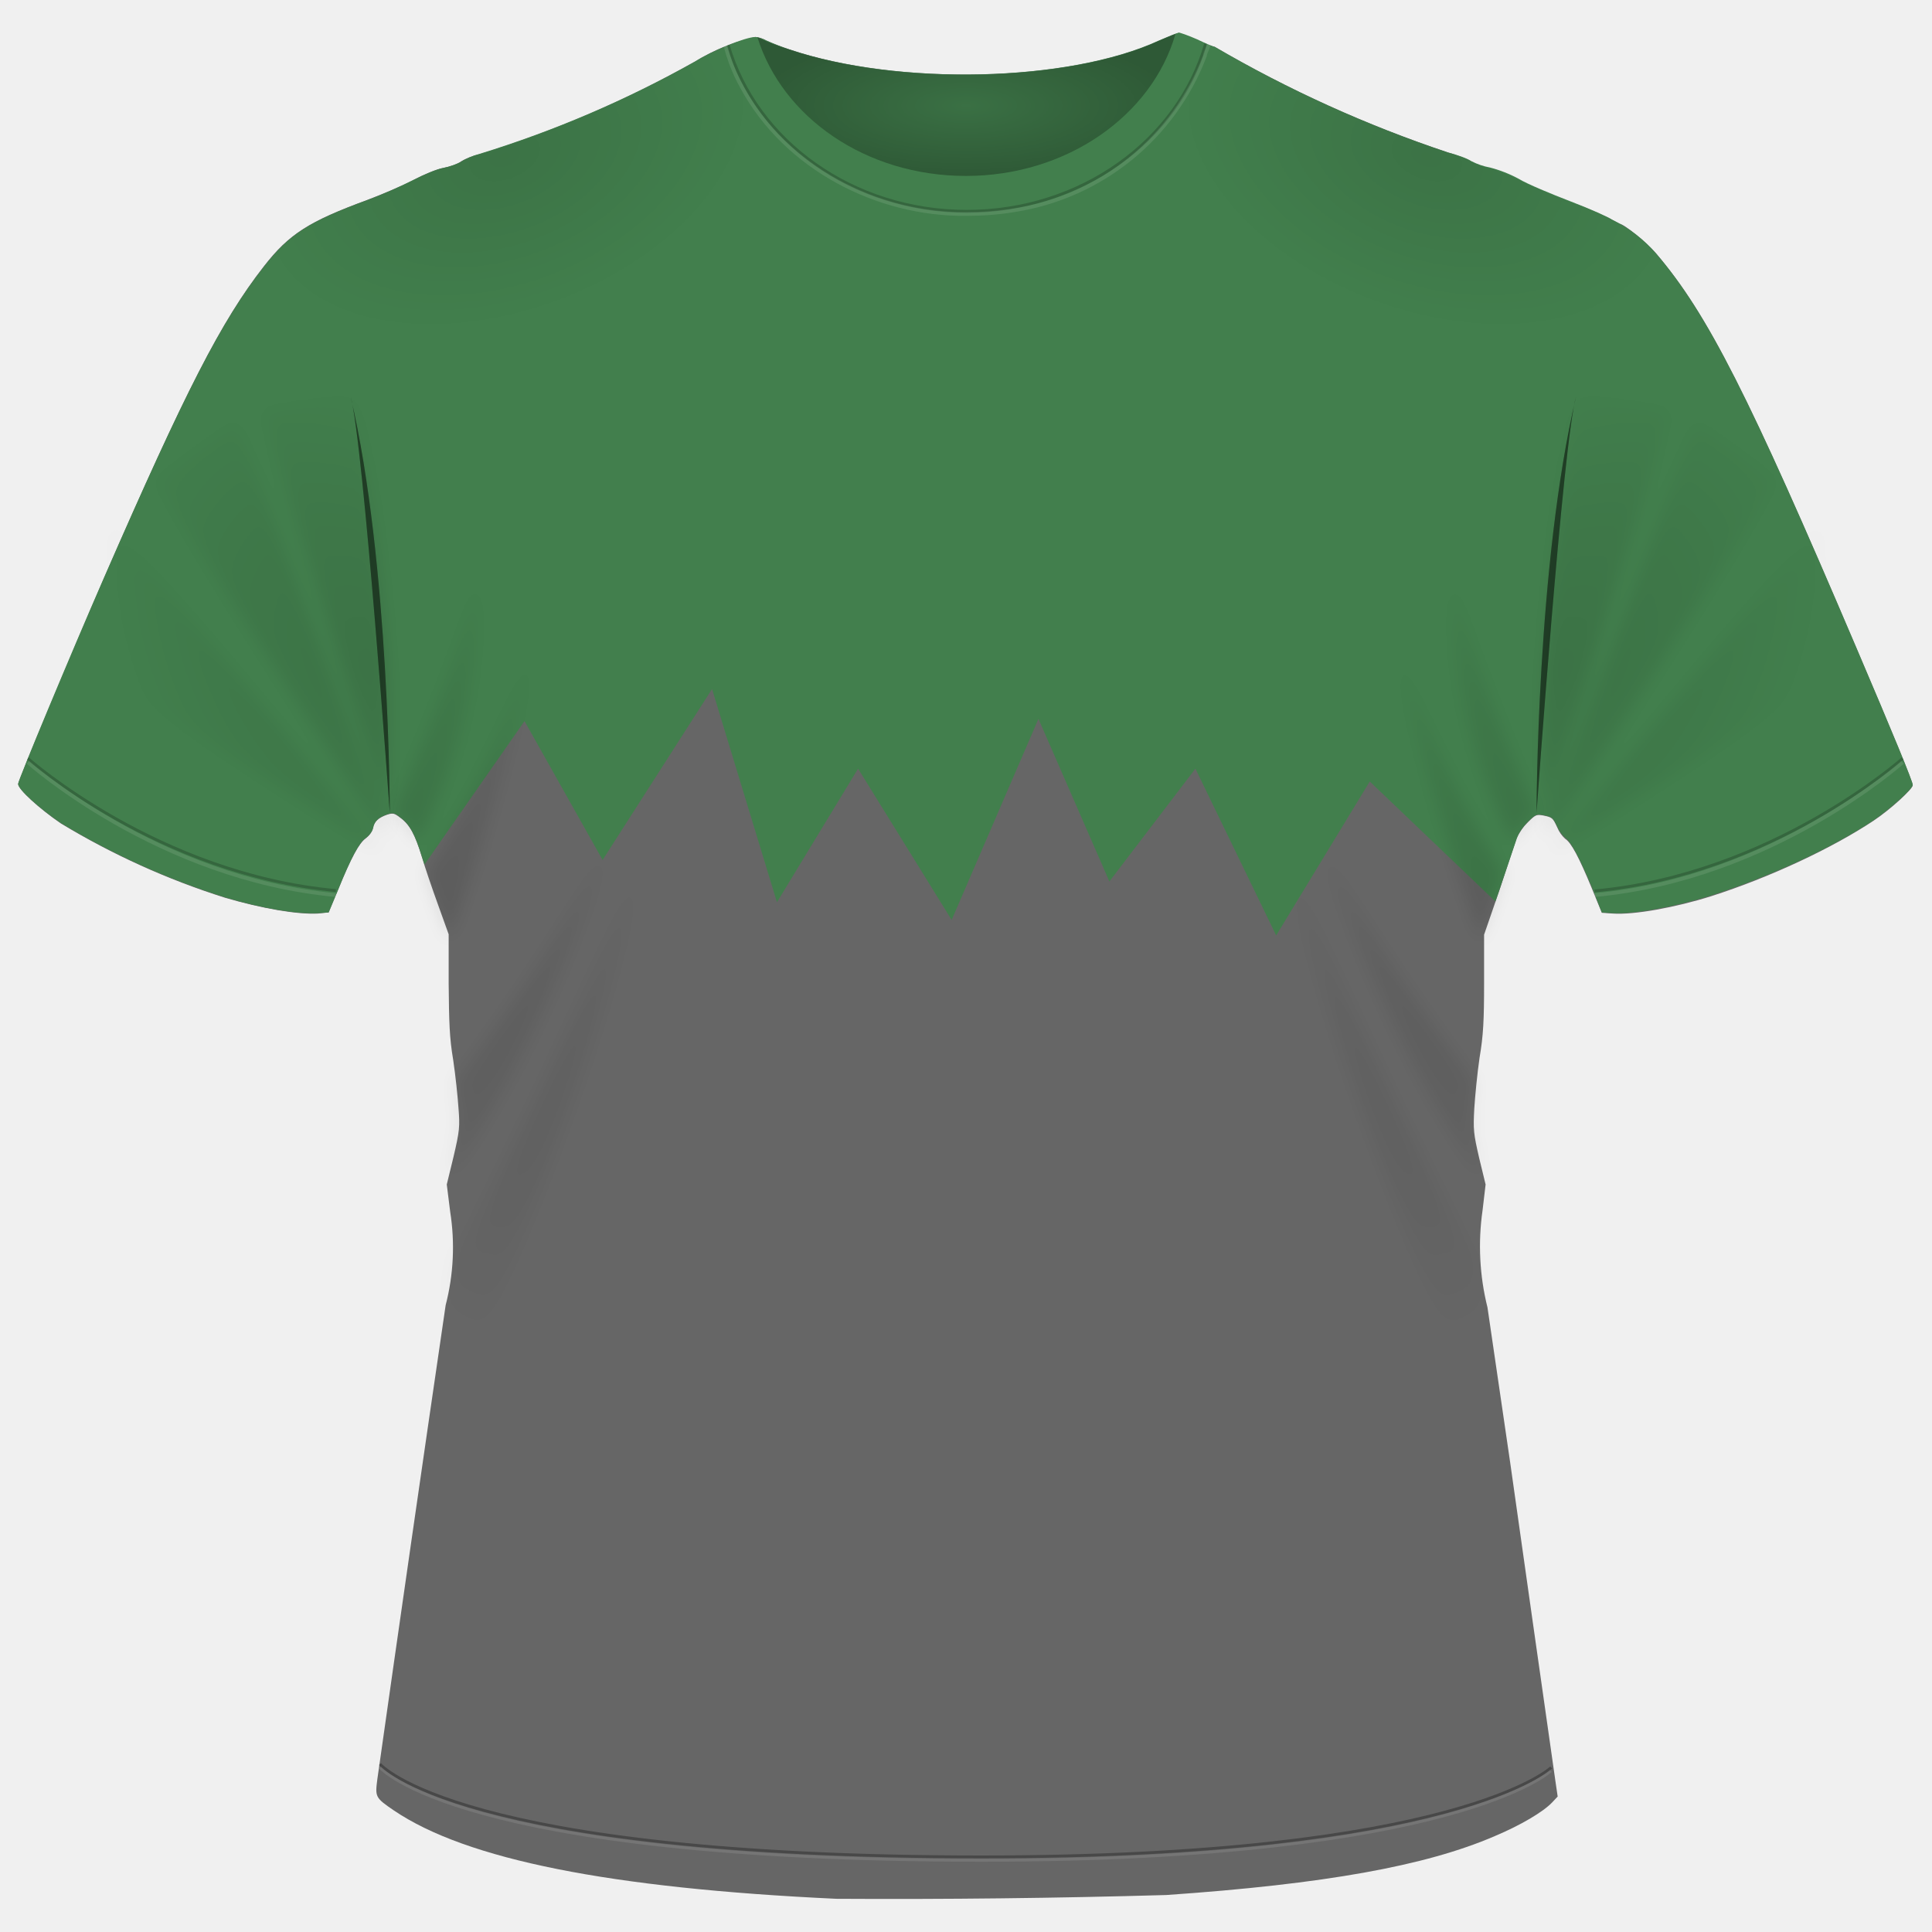
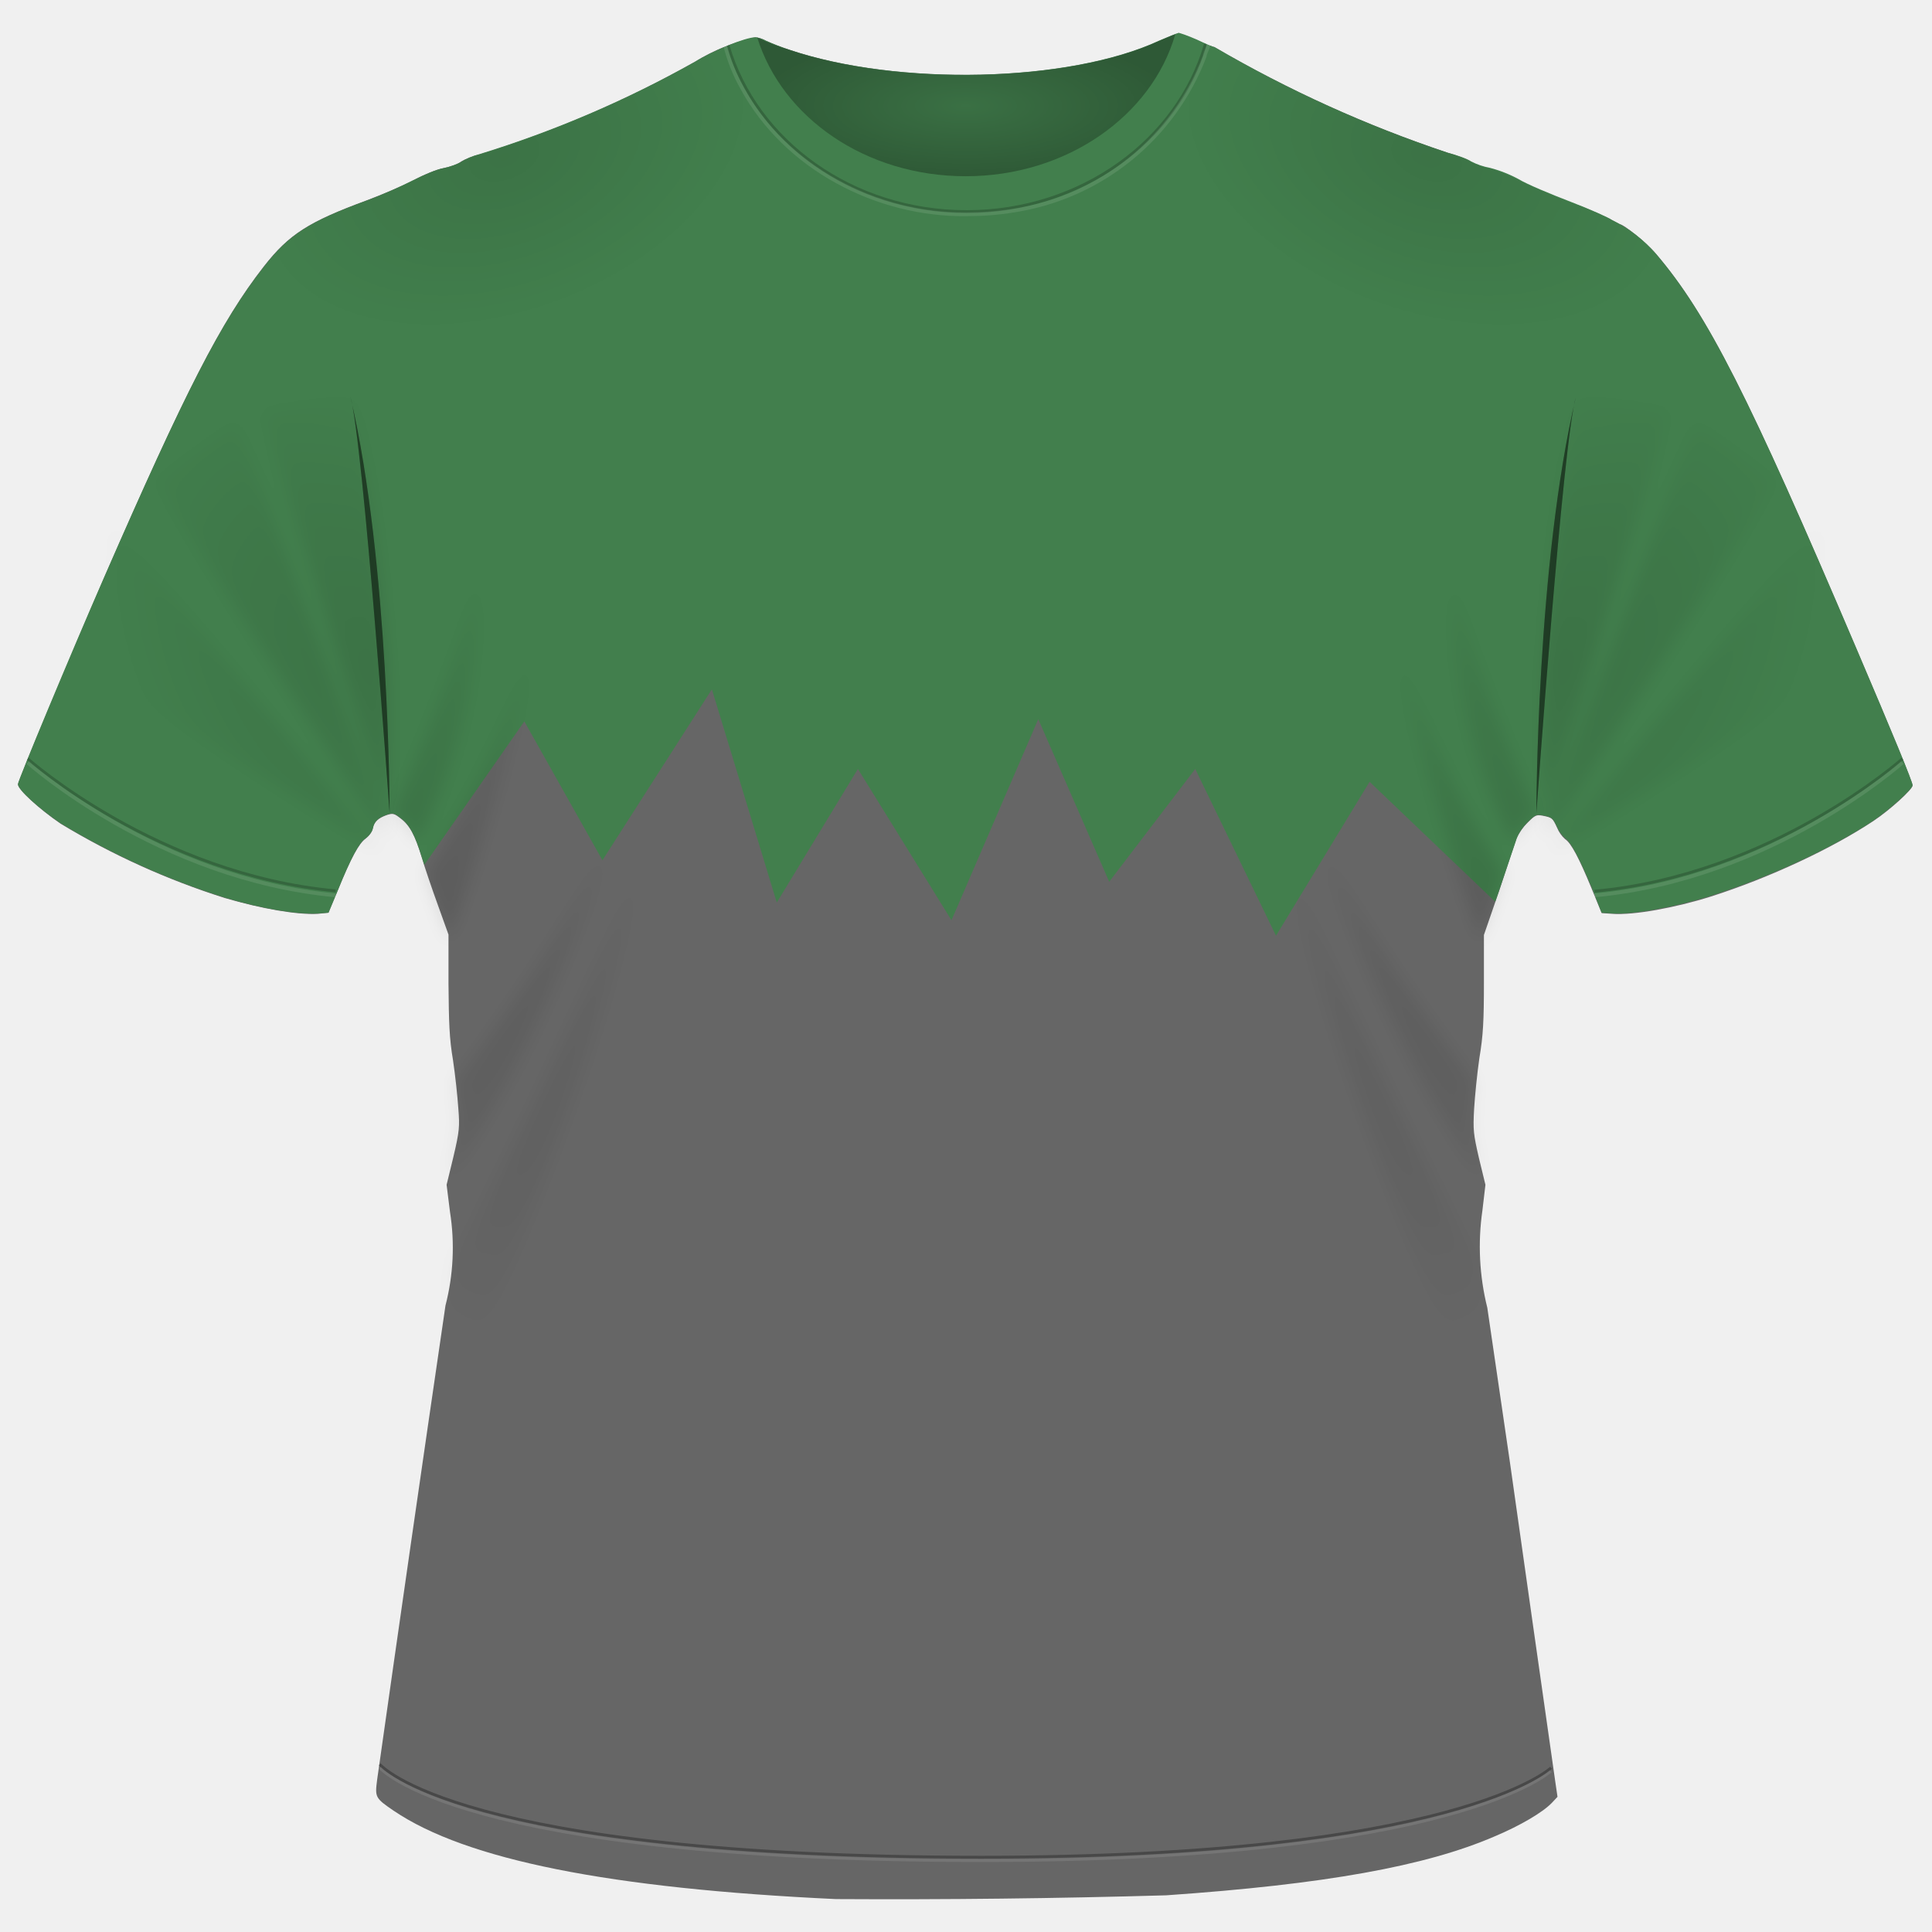
- <svg xmlns="http://www.w3.org/2000/svg" xmlns:xlink="http://www.w3.org/1999/xlink" width="512" height="512" version="1.1" id="svg162">
-   <defs id="defs120">
-     <linearGradient id="e">
-       <stop offset="0" id="stop2" />
-       <stop offset=".6" stop-opacity=".6" id="stop4" />
-       <stop offset="1" stop-opacity="0" id="stop6" />
-     </linearGradient>
-     <linearGradient id="b">
-       <stop offset="0" id="stop9" />
-       <stop offset=".7" id="stop11" />
-       <stop offset="1" stop-opacity="0" id="stop13" />
-     </linearGradient>
-     <linearGradient id="l">
-       <stop offset="0" id="stop16" />
-       <stop offset="1" stop-opacity="0" id="stop18" />
-     </linearGradient>
-     <linearGradient id="j">
-       <stop offset="0" id="stop21" />
-       <stop offset=".5" stop-opacity=".6" id="stop23" />
-       <stop offset="1" stop-opacity="0" id="stop25" />
-     </linearGradient>
-     <linearGradient id="i">
-       <stop offset="0" stop-opacity=".4" id="stop28" />
-       <stop offset="1" id="stop30" />
-     </linearGradient>
-     <filter id="r" width="1.3" height="1.1" x="-.1" y="0" color-interpolation-filters="sRGB">
-       <feGaussianBlur stdDeviation="4" id="feGaussianBlur33" />
+ <svg xmlns="http://www.w3.org/2000/svg" version="1.1" viewBox="0 0 512 512">
+   <defs>
+     <filter id="i" y="0" width="1.3" height="1.1" color-interpolation-filters="sRGB">
+       <feGaussianBlur stdDeviation="4" />
    </filter>
-     <linearGradient id="k">
-       <stop offset="0" id="stop36" />
-       <stop offset=".5" stop-opacity=".6" id="stop38" />
-       <stop offset="1" stop-opacity="0" id="stop40" />
-     </linearGradient>
-     <filter id="t" width="1.3" height="1.1" x="-.1" y="0" color-interpolation-filters="sRGB">
-       <feGaussianBlur stdDeviation="4" id="feGaussianBlur43" />
+     <filter id="g" y="0" width="1.3" height="1.1" color-interpolation-filters="sRGB">
+       <feGaussianBlur stdDeviation="4" />
    </filter>
-     <linearGradient id="m">
-       <stop offset="0" id="stop46" />
-       <stop offset="1" stop-opacity="0" id="stop48" />
-     </linearGradient>
-     <linearGradient id="n">
-       <stop offset="0" id="stop51" />
-       <stop offset=".5" stop-opacity=".6" id="stop53" />
-       <stop offset="1" stop-opacity="0" id="stop55" />
-     </linearGradient>
-     <filter id="x" width="1.3" height="1.1" x="-.1" y="0" color-interpolation-filters="sRGB">
-       <feGaussianBlur stdDeviation="4" id="feGaussianBlur58" />
+     <filter id="c" y="0" width="1.3" height="1.1" color-interpolation-filters="sRGB">
+       <feGaussianBlur stdDeviation="4" />
    </filter>
-     <linearGradient id="o">
-       <stop offset="0" id="stop61" />
-       <stop offset=".5" stop-opacity=".6" id="stop63" />
-       <stop offset="1" stop-opacity="0" id="stop65" />
-     </linearGradient>
-     <filter id="z" width="1.3" height="1.1" x="-.1" y="0" color-interpolation-filters="sRGB">
-       <feGaussianBlur stdDeviation="4" id="feGaussianBlur68" />
+     <filter id="a" y="0" width="1.3" height="1.1" color-interpolation-filters="sRGB">
+       <feGaussianBlur stdDeviation="4" />
    </filter>
-     <linearGradient id="a">
-       <stop offset="0" stop-color="#d62626" id="stop71" />
-       <stop offset=".7" stop-color="#c52b2b" id="stop73" />
-       <stop offset="1" stop-color="#b62424" id="stop75" />
-     </linearGradient>
-     <linearGradient id="c">
-       <stop offset="0" id="stop78" />
-       <stop offset=".5" stop-opacity=".6" id="stop80" />
-       <stop offset="1" stop-opacity="0" id="stop82" />
-     </linearGradient>
-     <linearGradient id="d">
-       <stop offset="0" id="stop85" />
-       <stop offset=".5" stop-opacity=".6" id="stop87" />
-       <stop offset="1" stop-opacity="0" id="stop89" />
-     </linearGradient>
-     <linearGradient id="f">
-       <stop offset="0" id="stop92" />
-       <stop offset=".6" stop-opacity=".6" id="stop94" />
-       <stop offset="1" stop-opacity="0" id="stop96" />
-     </linearGradient>
-     <linearGradient id="g">
-       <stop offset="0" stop-color="#d62626" id="stop99" />
-       <stop offset=".7" stop-color="#c52b2b" id="stop101" />
-       <stop offset="1" stop-color="#b62424" id="stop103" />
-     </linearGradient>
-     <linearGradient id="h">
-       <stop offset="0" stop-color="#d62626" id="stop106" />
-       <stop offset=".7" stop-color="#c52b2b" id="stop108" />
-       <stop offset="1" stop-color="#b62424" id="stop110" />
-     </linearGradient>
-     <radialGradient id="p" cx="482.9" cy="206.2" r="105" fx="482.9" fy="206.2" gradientTransform="matrix(.4215 0 0 -.14343 6 754)" gradientUnits="userSpaceOnUse" xlink:href="#i" />
-     <radialGradient id="q" cx="239" cy="514" r="95" fx="239" fy="514" gradientTransform="matrix(-1.07766 -1.42692 .96038 -.72532 -50.4 1203.7)" gradientUnits="userSpaceOnUse" xlink:href="#j" />
-     <radialGradient id="s" cx="239" cy="514" r="95" fx="239" fy="514" gradientTransform="matrix(-1.07766 -1.42692 .96038 -.72532 -63 863)" gradientUnits="userSpaceOnUse" xlink:href="#k" />
-     <radialGradient id="u" cx="242" cy="232" r="132.7" fx="242" fy="232" gradientTransform="matrix(.39491 .14735 .09107 -.24407 -5 734.6)" gradientUnits="userSpaceOnUse" xlink:href="#l" />
-     <radialGradient id="v" cx="242" cy="232" r="132.7" fx="242" fy="232" gradientTransform="matrix(-.39491 .14735 -.09107 -.24407 423.9 734.6)" gradientUnits="userSpaceOnUse" xlink:href="#m" />
-     <radialGradient id="w" cx="264.1" cy="512.8" r="95" fx="264.1" fy="512.8" gradientTransform="matrix(.6022 2.36645 -1.09438 .27849 619.9 -159.6)" gradientUnits="userSpaceOnUse" xlink:href="#n" />
-     <radialGradient id="y" cx="264.1" cy="512.8" r="95" fx="264.1" fy="512.8" gradientTransform="matrix(.6022 2.36645 -1.09438 .27849 435 -593)" gradientUnits="userSpaceOnUse" xlink:href="#o" />
+     <radialGradient id="k" cx="482.9" cy="206.2" r="105" gradientTransform="matrix(.4215 0 0 -.14343 6 754)" gradientUnits="userSpaceOnUse">
+       <stop stop-opacity=".4" offset="0" />
+       <stop offset="1" />
+     </radialGradient>
+     <radialGradient id="j" cx="239" cy="514" r="95" gradientTransform="matrix(-1.0777 -1.4269 .96038 -.72532 -50.4 1203.7)" gradientUnits="userSpaceOnUse">
+       <stop offset="0" />
+       <stop stop-opacity=".6" offset=".5" />
+       <stop stop-opacity="0" offset="1" />
+     </radialGradient>
+     <radialGradient id="h" cx="239" cy="514" r="95" gradientTransform="matrix(-1.0777 -1.4269 .96038 -.72532 -63 863)" gradientUnits="userSpaceOnUse">
+       <stop offset="0" />
+       <stop stop-opacity=".6" offset=".5" />
+       <stop stop-opacity="0" offset="1" />
+     </radialGradient>
+     <radialGradient id="f" cx="242" cy="232" r="132.7" gradientTransform="matrix(.39491 .14735 .09107 -.24407 -5 734.6)" gradientUnits="userSpaceOnUse">
+       <stop offset="0" />
+       <stop stop-opacity="0" offset="1" />
+     </radialGradient>
+     <radialGradient id="e" cx="242" cy="232" r="132.7" gradientTransform="matrix(-.39491 .14735 -.09107 -.24407 423.9 734.6)" gradientUnits="userSpaceOnUse">
+       <stop offset="0" />
+       <stop stop-opacity="0" offset="1" />
+     </radialGradient>
+     <radialGradient id="d" cx="264.1" cy="512.8" r="95" gradientTransform="matrix(.6022 2.3664 -1.0944 .27849 619.9 -159.6)" gradientUnits="userSpaceOnUse">
+       <stop offset="0" />
+       <stop stop-opacity=".6" offset=".5" />
+       <stop stop-opacity="0" offset="1" />
+     </radialGradient>
+     <radialGradient id="b" cx="264.1" cy="512.8" r="95" gradientTransform="matrix(.6022 2.3664 -1.0944 .27849 435 -593)" gradientUnits="userSpaceOnUse">
+       <stop offset="0" />
+       <stop stop-opacity=".6" offset=".5" />
+       <stop stop-opacity="0" offset="1" />
+     </radialGradient>
  </defs>
-   <path fill="#666" d="M221.6 503.2c-59.9-2.8-98-10.4-117.2-23.4-5-3.4-5-3.6-4.4-8.3a26843.9 26843.9 0 0 1 18.1-125.6 61 61 0 0 0 1.2-24.8l-.9-7.2 1.8-7.4c1.6-6.8 1.7-8 1.3-12.9-.2-3-.8-8.7-1.4-12.7-1-5.9-1.1-10-1.2-20.3v-13l-2.8-7.8c-1.6-4.4-3.5-10-4.3-12.7-1.8-5.9-3.2-8.5-5.6-10.3-1.7-1.3-2-1.4-3.6-.9-2.3.8-3.4 1.8-3.8 3.6-.1.9-1 2-1.9 2.7-1.7 1.2-3.8 5-7.3 13.6l-2.5 6-2.8.3c-5.4.3-14.8-1.3-24.7-4.2a201 201 0 0 1-43.5-19.7c-5.7-3.9-11.3-9-11.3-10.4 0-.9 13.9-34.1 22.8-54.7 21.6-49.6 31-68 42.3-82.5C76.6 62 81.8 58.7 97.3 53c4-1.5 9.6-3.9 12.3-5.3 2.8-1.5 6.2-2.9 7.9-3.2 1.6-.3 3.8-1 4.8-1.8 1-.6 3.1-1.5 4.7-1.8a292 292 0 0 0 57.2-24.6 51.8 51.8 0 0 1 16-6.5c.6 0 2 .4 2.8.9a64 64 0 0 0 6.2 2.4c28.8 9.7 74 8.7 98-2.3 2.4-1.1 4.7-2 5-2 .5 0 2.7.8 5 1.8s4.4 1.8 4.7 1.8a329.4 329.4 0 0 0 61.8 28c2.4.7 5.2 1.7 6.2 2.4a18 18 0 0 0 5 1.8c1.8.3 5.2 1.7 7.6 3 2.3 1.3 8.6 4 13.8 6a86.7 86.7 0 0 1 12.9 5.7c1.1 0 7.3 5 9.8 8 13.6 16 24.4 37.4 52.9 104.3 9.9 23.2 15 35.6 15 36.5 0 1-6 6.5-10.4 9.4-11 7.3-27.4 15-43 20-9.5 3-20.5 5-26.1 4.6l-2.9-.2-2.7-6.6c-3.3-8-5.4-12-7-13a8.3 8.3 0 0 1-2.1-3c-1.2-2.6-1.3-2.7-3.8-3.2-1.7-.3-2-.2-4 1.8a14.3 14.3 0 0 0-3 4.3l-4.6 13.9-4 11.6v12.6c0 10.2-.2 14.1-1.2 20-.6 4.1-1.2 10.2-1.4 13.5-.3 5.6-.2 6.6 1.3 13.1l1.7 7-.8 6.8a67 67 0 0 0 1.3 25.8l6 41a56566.3 56566.3 0 0 0 12 84.5l.6 4.1-1.5 1.6c-2.4 2.5-8.3 6-15.2 8.9-18.3 7.9-45.1 12.7-87 15.6a2531.5 2531.5 0 0 1-87.5 1z" id="path122" />
-   <path fill="#427f4d" d="M312.3 8.7c-.4 0-2.7 1-5.1 2-24 11.1-69.2 12.1-98 2.4a64 64 0 0 1-6.2-2.4c-.9-.5-2.2-.9-2.8-.9-2.6 0-11.4 3.6-16 6.5A292 292 0 0 1 127 40.8c-1.6.4-3.7 1.3-4.7 2-1 .6-3.2 1.4-4.8 1.7-1.7.3-5 1.7-8 3.2A122 122 0 0 1 97.4 53c-15.5 5.7-20.7 9-27.4 17.6C58.7 85 49.2 103.5 27.6 153c-9 20.6-22.8 53.8-22.8 54.7 0 1.5 5.6 6.5 11.3 10.4a201 201 0 0 0 43.5 19.7c10 3 19.3 4.5 24.7 4.2l2.8-.2 2.5-6c3.5-8.7 5.6-12.5 7.3-13.7.9-.6 1.8-1.8 2-2.7.3-1.8 1.4-2.8 3.7-3.6 1.5-.5 2-.4 3.6.9 2.4 1.8 3.8 4.4 5.6 10.3l.7 2.1 26.5-38 20.7 36.8 29-45.3 17.2 56.5 21.5-35.4 24.8 40.1 23-53.3 18.8 43.1 22.8-29.9 21.4 44.2 24.8-40.8 33.3 31.8 1-2.9 4.7-13.9c.4-1.2 1.7-3.2 2.9-4.3 2-2 2.3-2.1 4-1.8 2.5.5 2.6.6 3.8 3.1a8.3 8.3 0 0 0 2.2 3c1.5 1.1 3.6 5 7 13.1l2.6 6.6 2.9.2c5.6.3 16.6-1.7 26.1-4.7 15.6-5 32-12.6 43-19.9 4.4-3 10.4-8.4 10.4-9.4 0-.9-5.1-13.3-15-36.5-28.5-66.9-39.3-88.2-53-104.3a36.7 36.7 0 0 0-11.7-9c-.8-.6-5.7-2.8-10.9-4.8s-11.5-4.6-13.8-6a34.2 34.2 0 0 0-7.6-3 18 18 0 0 1-5-1.7c-1-.7-3.8-1.7-6.2-2.3a329.4 329.4 0 0 1-61.8-28c-.3 0-2.4-.9-4.7-2-2.3-1-4.5-1.8-5-1.8z" id="path124" />
-   <path fill="url(#p)" d="M253.9 739.6l-3.4-1.4c-19.2-8.9-55.4-9.7-78.4-1.9a51 51 0 0 0-6.8 2.6c5.3-17 23-29.4 44.2-29.4 21.4 0 39.4 12.8 44.4 30z" color="#000" opacity=".3" overflow="visible" style="marker:none" transform="matrix(1.25 0 0 -1.25 -5.9 933.5)" id="path126" />
-   <path fill="none" stroke="#000" stroke-width=".75" d="M193 12c7.4 25.3 32.9 44 63.2 44 30.4 0 56-18.9 63.3-44.4" color="#000" opacity=".2" overflow="visible" style="marker:none" id="path128" />
-   <path d="M407.2 215.4s0-66 10.5-110.4c-3.5 11.8-10.5 110.4-10.5 110.4z" opacity=".3" id="path130" />
-   <path fill="url(#q)" d="M176.3 350.3l-48.2 9.3 63 202.3c7.5-82.6-14.8-211.6-14.8-211.6zM116 365.2l-41.8 29.7 110.5 171.7 8.4 6.5zm-74.2 37.1l-19.5 75.2 166.1 104z" filter="url(#r)" opacity=".1" transform="translate(1.7 -80.8) scale(.52688)" id="path132" />
-   <path d="M103.3 215.4s0-66-10.4-110.4c3.4 11.8 10.4 110.4 10.4 110.4z" opacity=".3" id="path134" />
-   <path fill="none" stroke="#000" stroke-width=".75" d="M100.7 467.5s20.5 24.6 159.4 24.6c126.1 0 151-23.7 151-23.7" opacity=".3" id="path136" />
-   <path fill="none" stroke="#fff" stroke-width="1" d="M319.7 10.8c1.5.9-.4 2.8-.4 4a64.6 64.6 0 0 1-50.5 40.9c-4.2.7-8.4 1-12.6 1-23.8.3-48-12.3-59.5-33.5a44.5 44.5 0 0 1-4.5-11.4" color="#000" opacity=".1" overflow="visible" style="marker:none" id="path138" />
-   <path fill="url(#s)" d="M163.7 9.6L115.5 19l63 202.4C186 138.7 163.8 9.6 163.8 9.6zm-60.3 15L61.6 54.1 172.1 226l8.3 6.5zm-74.3 37L9.6 136.8l166.2 104z" filter="url(#t)" opacity=".1" transform="matrix(-.52688 0 0 .52688 503.7 98.7)" id="path140" />
-   <path fill="url(#u)" d="M161.4 738c-3-1-6.9-2.7-9.3-4.3a232.7 232.7 0 0 0-45.7-19.6c-1.3-.3-3-1-3.8-1.5-.9-.6-2.6-1.2-3.9-1.4-1.4-.3-4-1.3-6.3-2.6-2.2-1.1-6.6-3-9.9-4.2-12.2-4.5-16.4-7.2-21.6-13.8 9-15.1 35.8-19.4 62.8-9.3 29 10.8 47 34 40.3 51.9-.6 1.7-1.5 3.4-2.6 4.9z" color="#000" opacity=".1" overflow="visible" style="marker:none" transform="matrix(1.25 0 0 -1.25 -5.9 933.5)" id="path142" />
-   <path fill="url(#v)" d="M257.8 738.6a22 22 0 0 1-3-5.4c-6.7-17.9 11.4-41.1 40.3-52 27-10 53.8-5.7 62.8 9.3l-2 2.4a29.3 29.3 0 0 1-9.4 7.3c-.6.5-4.5 2.2-8.7 3.7-4.2 1.6-9.2 3.8-11.1 4.8-2 1-4.6 2.1-6 2.4-1.4.3-3.2 1-4 1.4-.8.6-3 1.4-5 2a263.5 263.5 0 0 0-49.5 22.3l-3.7 1.5-.7.3z" color="#000" opacity=".1" overflow="visible" style="marker:none" transform="matrix(1.25 0 0 -1.25 -5.9 933.5)" id="path144" />
-   <path fill="none" stroke="#fff" stroke-width="1" d="M7.4 202s34.5 30.9 81.6 35.2" opacity=".1" id="path146" />
-   <path fill="none" stroke="#000" stroke-width=".75" d="M7.4 201S41.9 231.7 89 236" opacity=".2" id="path148" />
-   <path fill="none" stroke="#fff" stroke-width="1" d="M504.2 202s-34.5 30.9-81.6 35.2" opacity=".1" id="path150" />
-   <path fill="none" stroke="#000" stroke-width=".75" d="M504.2 201s-34.5 30.8-81.6 35.1" opacity=".2" id="path152" />
-   <path fill="url(#w)" d="M236.9 443c-9.8 42.4-30.8 93.3-42.4 119.7 1 .2 2 .8 3.8 2a26 26 0 0 1 8.2 12.3c37.5-73.3 30.4-134 30.4-134zm31.3 25.3c-13 43.8-35.5 88.1-56.6 124.1l5.5 16 5.3 15v3c27.2-73.8 45.8-158 45.8-158zm35.7 108s-27.8 56.2-77.8 121c.6 5 1.2 10.1 1.4 13.4.6 9.4.4 11.4-2.6 24.4l-2.6 11.1c51-74.4 81.6-169.9 81.6-169.9zm18.4 1.8s-46.6 120.7-98.1 210.2a4854.8 4854.8 0 0 0-14.8 99.4l-2.6 18.3C236 836.6 304 669.2 322.2 578z" color="#000" filter="url(#x)" opacity=".1" overflow="visible" style="marker:none" transform="translate(1.7 -80.8) scale(.52688)" id="path154" />
-   <path fill="url(#y)" d="M52 9.6C42.3 52 21.3 102.8 9.7 129.3c1 .1 2 .7 3.8 2a26 26 0 0 1 8.3 12.3C59 70.3 52 9.6 52 9.6zM83.5 35c-13 43.7-35.5 88-56.6 124l5.5 16.1 5.3 15v2.9c27.2-73.7 45.8-158 45.8-158zm35.7 108S91.2 199 41.3 263.8c.6 5.1 1.1 10.2 1.3 13.4.7 9.4.5 11.4-2.5 24.4l-2.6 11.2c51-74.5 81.6-169.9 81.6-169.9zm18.3 1.7S91 265.3 39.4 355a4854.8 4854.8 0 0 0-14.8 99.4L22 472.6c29-69.4 97-236.9 115.4-328z" color="#000" filter="url(#z)" opacity=".1" overflow="visible" style="marker:none" transform="matrix(-.52688 0 0 .52688 412.4 147.6)" id="path156" />
-   <path fill="none" stroke="#fff" stroke-width=".75" d="M100.7 468.4S121.2 493 260 493c126.1 0 151-23.7 151-23.7" opacity=".1" id="path158" />
-   <path d="M407.2 215.4s0-66 10.5-110.4c-3.5 11.8-10.5 110.4-10.5 110.4zM103.3 215.4s0-66-10.4-110.4c3.4 11.8 10.4 110.4 10.4 110.4z" opacity=".3" id="path160" />
+   <g transform="translate(-.045688 .078296)">
+     <path d="m221.6 503.2c-59.9-2.8-98-10.4-117.2-23.4-5-3.4-5-3.6-4.4-8.3a26844 26844 0 0 1 18.1-125.6 61 61 0 0 0 1.2-24.8l-0.9-7.2 1.8-7.4c1.6-6.8 1.7-8 1.3-12.9-0.2-3-0.8-8.7-1.4-12.7-1-5.9-1.1-10-1.2-20.3v-13l-2.8-7.8c-1.6-4.4-3.5-10-4.3-12.7-1.8-5.9-3.2-8.5-5.6-10.3-1.7-1.3-2-1.4-3.6-0.9-2.3 0.8-3.4 1.8-3.8 3.6-0.1 0.9-1 2-1.9 2.7-1.7 1.2-3.8 5-7.3 13.6l-2.5 6-2.8 0.3c-5.4 0.3-14.8-1.3-24.7-4.2a201 201 0 0 1-43.5-19.7c-5.7-3.9-11.3-9-11.3-10.4 0-0.9 13.9-34.1 22.8-54.7 21.6-49.6 31-68 42.3-82.5 6.7-8.6 11.9-11.9 27.4-17.6 4-1.5 9.6-3.9 12.3-5.3 2.8-1.5 6.2-2.9 7.9-3.2 1.6-0.3 3.8-1 4.8-1.8 1-0.6 3.1-1.5 4.7-1.8a292 292 0 0 0 57.2-24.6 51.8 51.8 0 0 1 16-6.5c0.6 0 2 0.4 2.8 0.9a64 64 0 0 0 6.2 2.4c28.8 9.7 74 8.7 98-2.3 2.4-1.1 4.7-2 5-2 0.5 0 2.7 0.8 5 1.8s4.4 1.8 4.7 1.8a329.4 329.4 0 0 0 61.8 28c2.4 0.7 5.2 1.7 6.2 2.4a18 18 0 0 0 5 1.8c1.8 0.3 5.2 1.7 7.6 3 2.3 1.3 8.6 4 13.8 6a86.7 86.7 0 0 1 12.9 5.7c1.1 0 7.3 5 9.8 8 13.6 16 24.4 37.4 52.9 104.3 9.9 23.2 15 35.6 15 36.5 0 1-6 6.5-10.4 9.4-11 7.3-27.4 15-43 20-9.5 3-20.5 5-26.1 4.6l-2.9-0.2-2.7-6.6c-3.3-8-5.4-12-7-13a8.3 8.3 0 0 1-2.1-3c-1.2-2.6-1.3-2.7-3.8-3.2-1.7-0.3-2-0.2-4 1.8a14.3 14.3 0 0 0-3 4.3l-4.6 13.9-4 11.6v12.6c0 10.2-0.2 14.1-1.2 20-0.6 4.1-1.2 10.2-1.4 13.5-0.3 5.6-0.2 6.6 1.3 13.1l1.7 7-0.8 6.8a67 67 0 0 0 1.3 25.8l6 41a56566 56566 0 0 0 12 84.5l0.6 4.1-1.5 1.6c-2.4 2.5-8.3 6-15.2 8.9-18.3 7.9-45.1 12.7-87 15.6a2531.5 2531.5 0 0 1-87.5 1z" fill="#666" />
+     <path d="m312.3 8.7c-0.4 0-2.7 1-5.1 2-24 11.1-69.2 12.1-98 2.4a64 64 0 0 1-6.2-2.4c-0.9-0.5-2.2-0.9-2.8-0.9-2.6 0-11.4 3.6-16 6.5a292 292 0 0 1-57.2 24.5c-1.6 0.4-3.7 1.3-4.7 2-1 0.6-3.2 1.4-4.8 1.7-1.7 0.3-5 1.7-8 3.2a122 122 0 0 1-12.1 5.3c-15.5 5.7-20.7 9-27.4 17.6-11.3 14.4-20.8 32.9-42.4 82.4-9 20.6-22.8 53.8-22.8 54.7 0 1.5 5.6 6.5 11.3 10.4a201 201 0 0 0 43.5 19.7c10 3 19.3 4.5 24.7 4.2l2.8-0.2 2.5-6c3.5-8.7 5.6-12.5 7.3-13.7 0.9-0.6 1.8-1.8 2-2.7 0.3-1.8 1.4-2.8 3.7-3.6 1.5-0.5 2-0.4 3.6 0.9 2.4 1.8 3.8 4.4 5.6 10.3l0.7 2.1 26.5-38 20.7 36.8 29-45.3 17.2 56.5 21.5-35.4 24.8 40.1 23-53.3 18.8 43.1 22.8-29.9 21.4 44.2 24.8-40.8 33.3 31.8 1-2.9 4.7-13.9c0.4-1.2 1.7-3.2 2.9-4.3 2-2 2.3-2.1 4-1.8 2.5 0.5 2.6 0.6 3.8 3.1a8.3 8.3 0 0 0 2.2 3c1.5 1.1 3.6 5 7 13.1l2.6 6.6 2.9 0.2c5.6 0.3 16.6-1.7 26.1-4.7 15.6-5 32-12.6 43-19.9 4.4-3 10.4-8.4 10.4-9.4 0-0.9-5.1-13.3-15-36.5-28.5-66.9-39.3-88.2-53-104.3a36.7 36.7 0 0 0-11.7-9c-0.8-0.6-5.7-2.8-10.9-4.8s-11.5-4.6-13.8-6a34.2 34.2 0 0 0-7.6-3 18 18 0 0 1-5-1.7c-1-0.7-3.8-1.7-6.2-2.3a329.4 329.4 0 0 1-61.8-28c-0.3 0-2.4-0.9-4.7-2-2.3-1-4.5-1.8-5-1.8z" fill="#427f4d" />
+     <path transform="matrix(1.25,0,0,-1.25,-5.9,933.5)" d="m253.9 739.6-3.4-1.4c-19.2-8.9-55.4-9.7-78.4-1.9a51 51 0 0 0-6.8 2.6c5.3-17 23-29.4 44.2-29.4 21.4 0 39.4 12.8 44.4 30z" color="#000000" fill="url(#k)" opacity=".3" overflow="visible" />
+     <path d="m193 12c7.4 25.3 32.9 44 63.2 44 30.4 0 56-18.9 63.3-44.4" color="#000000" fill="none" opacity=".2" overflow="visible" stroke="#000" stroke-width=".75" />
+     <path d="m407.2 215.4s0-66 10.5-110.4c-3.5 11.8-10.5 110.4-10.5 110.4z" opacity=".3" />
+     <path transform="matrix(.52688 0 0 .52688 1.7 -80.8)" d="m176.3 350.3-48.2 9.3 63 202.3c7.5-82.6-14.8-211.6-14.8-211.6zm-60.3 14.9-41.8 29.7 110.5 171.7 8.4 6.5zm-74.2 37.1-19.5 75.2 166.1 104z" fill="url(#j)" filter="url(#i)" opacity=".1" />
+     <path d="m103.3 215.4s0-66-10.4-110.4c3.4 11.8 10.4 110.4 10.4 110.4z" opacity=".3" />
+     <path d="m100.7 467.5s20.5 24.6 159.4 24.6c126.1 0 151-23.7 151-23.7" fill="none" opacity=".3" stroke="#000" stroke-width=".75" />
+     <path d="m319.7 10.8c1.5 0.9-0.4 2.8-0.4 4a64.6 64.6 0 0 1-50.5 40.9c-4.2 0.7-8.4 1-12.6 1-23.8 0.3-48-12.3-59.5-33.5a44.5 44.5 0 0 1-4.5-11.4" color="#000000" fill="none" opacity=".1" overflow="visible" stroke="#fff" />
+     <path transform="matrix(-.52688 0 0 .52688 503.7 98.7)" d="m163.7 9.6-48.2 9.4 63 202.4c7.5-82.7-14.7-211.8-14.7-211.8zm-60.3 15-41.8 29.5 110.5 171.9 8.3 6.5zm-74.3 37-19.5 75.2 166.2 104z" fill="url(#h)" filter="url(#g)" opacity=".1" />
+     <path transform="matrix(1.25,0,0,-1.25,-5.9,933.5)" d="m161.4 738c-3-1-6.9-2.7-9.3-4.3a232.7 232.7 0 0 0-45.7-19.6c-1.3-0.3-3-1-3.8-1.5-0.9-0.6-2.6-1.2-3.9-1.4-1.4-0.3-4-1.3-6.3-2.6-2.2-1.1-6.6-3-9.9-4.2-12.2-4.5-16.4-7.2-21.6-13.8 9-15.1 35.8-19.4 62.8-9.3 29 10.8 47 34 40.3 51.9-0.6 1.7-1.5 3.4-2.6 4.9z" color="#000000" fill="url(#f)" opacity=".1" overflow="visible" />
+     <path transform="matrix(1.25,0,0,-1.25,-5.9,933.5)" d="m257.8 738.6a22 22 0 0 1-3-5.4c-6.7-17.9 11.4-41.1 40.3-52 27-10 53.8-5.7 62.8 9.3l-2 2.4a29.3 29.3 0 0 1-9.4 7.3c-0.6 0.5-4.5 2.2-8.7 3.7-4.2 1.6-9.2 3.8-11.1 4.8-2 1-4.6 2.1-6 2.4s-3.2 1-4 1.4c-0.8 0.6-3 1.4-5 2a263.5 263.5 0 0 0-49.5 22.3l-3.7 1.5z" color="#000000" fill="url(#e)" opacity=".1" overflow="visible" />
+     <g fill="none">
+       <path d="m7.4 202s34.5 30.9 81.6 35.2" opacity=".1" stroke="#fff" />
+       <path d="m7.4 201s34.5 30.7 81.6 35" opacity=".2" stroke="#000" stroke-width=".75" />
+       <path d="m504.2 202s-34.5 30.9-81.6 35.2" opacity=".1" stroke="#fff" />
+       <path d="m504.2 201s-34.5 30.8-81.6 35.1" opacity=".2" stroke="#000" stroke-width=".75" />
+     </g>
+     <path transform="matrix(.52688 0 0 .52688 1.7 -80.8)" d="m236.9 443c-9.8 42.4-30.8 93.3-42.4 119.7 1 0.2 2 0.8 3.8 2a26 26 0 0 1 8.2 12.3c37.5-73.3 30.4-134 30.4-134zm31.3 25.3c-13 43.8-35.5 88.1-56.6 124.1l5.5 16 5.3 15v3c27.2-73.8 45.8-158 45.8-158zm35.7 108s-27.8 56.2-77.8 121c0.6 5 1.2 10.1 1.4 13.4 0.6 9.4 0.4 11.4-2.6 24.4l-2.6 11.1c51-74.4 81.6-169.9 81.6-169.9zm18.4 1.8s-46.6 120.7-98.1 210.2a4854.8 4854.8 0 0 0-14.8 99.4l-2.6 18.3c29.2-69.4 97.2-236.8 115.4-328z" color="#000000" fill="url(#d)" filter="url(#c)" opacity=".1" overflow="visible" />
+     <path transform="matrix(-.52688 0 0 .52688 412.4 147.6)" d="m52 9.6c-9.7 42.4-30.7 93.2-42.3 119.7 1 0.1 2 0.7 3.8 2a26 26 0 0 1 8.3 12.3c37.2-73.3 30.2-134 30.2-134zm31.5 25.4c-13 43.7-35.5 88-56.6 124l5.5 16.1 5.3 15v2.9c27.2-73.7 45.8-158 45.8-158zm35.7 108s-28 56-77.9 120.8c0.6 5.1 1.1 10.2 1.3 13.4 0.7 9.4 0.5 11.4-2.5 24.4l-2.6 11.2c51-74.5 81.6-169.9 81.6-169.9zm18.3 1.7s-46.5 120.6-98.1 210.3a4854.8 4854.8 0 0 0-14.8 99.4l-2.6 18.2c29-69.4 97-236.9 115.4-328z" color="#000000" fill="url(#b)" filter="url(#a)" opacity=".1" overflow="visible" />
+     <path d="m100.7 468.4s20.5 24.6 159.3 24.6c126.1 0 151-23.7 151-23.7" fill="none" opacity=".1" stroke="#fff" stroke-width=".75" />
+     <path d="m407.2 215.4s0-66 10.5-110.4c-3.5 11.8-10.5 110.4-10.5 110.4zm-303.9 0s0-66-10.4-110.4c3.4 11.8 10.4 110.4 10.4 110.4z" opacity=".3" />
+   </g>
</svg>
